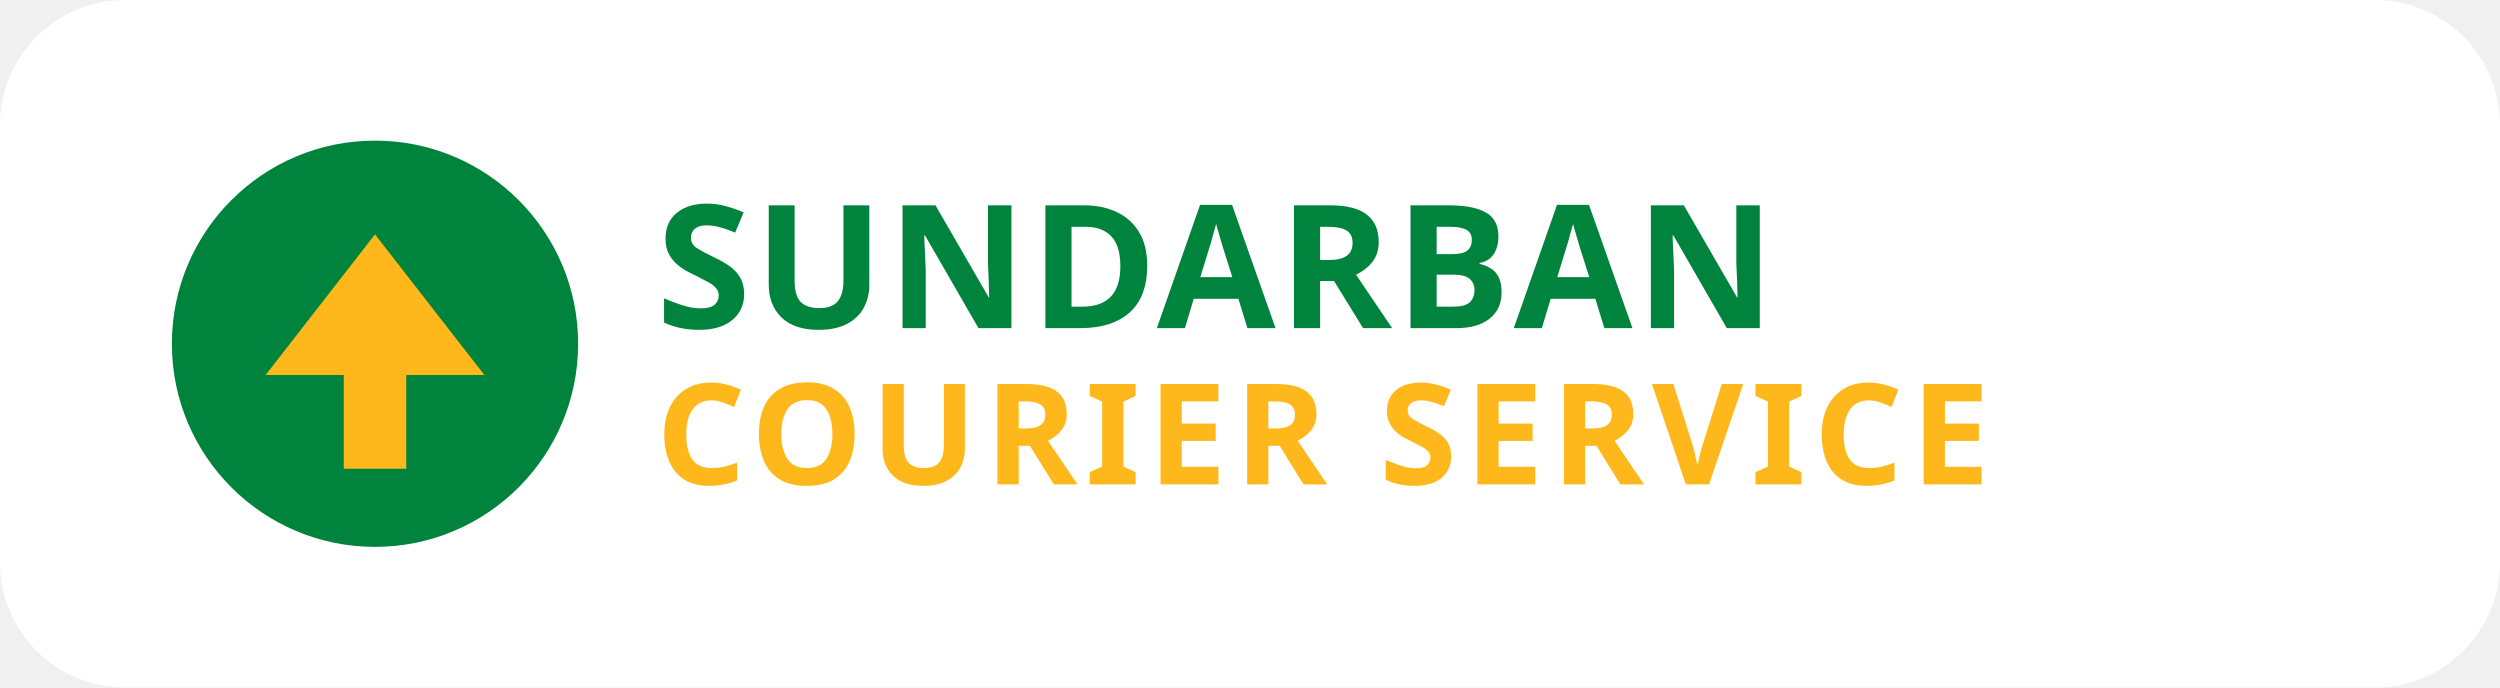
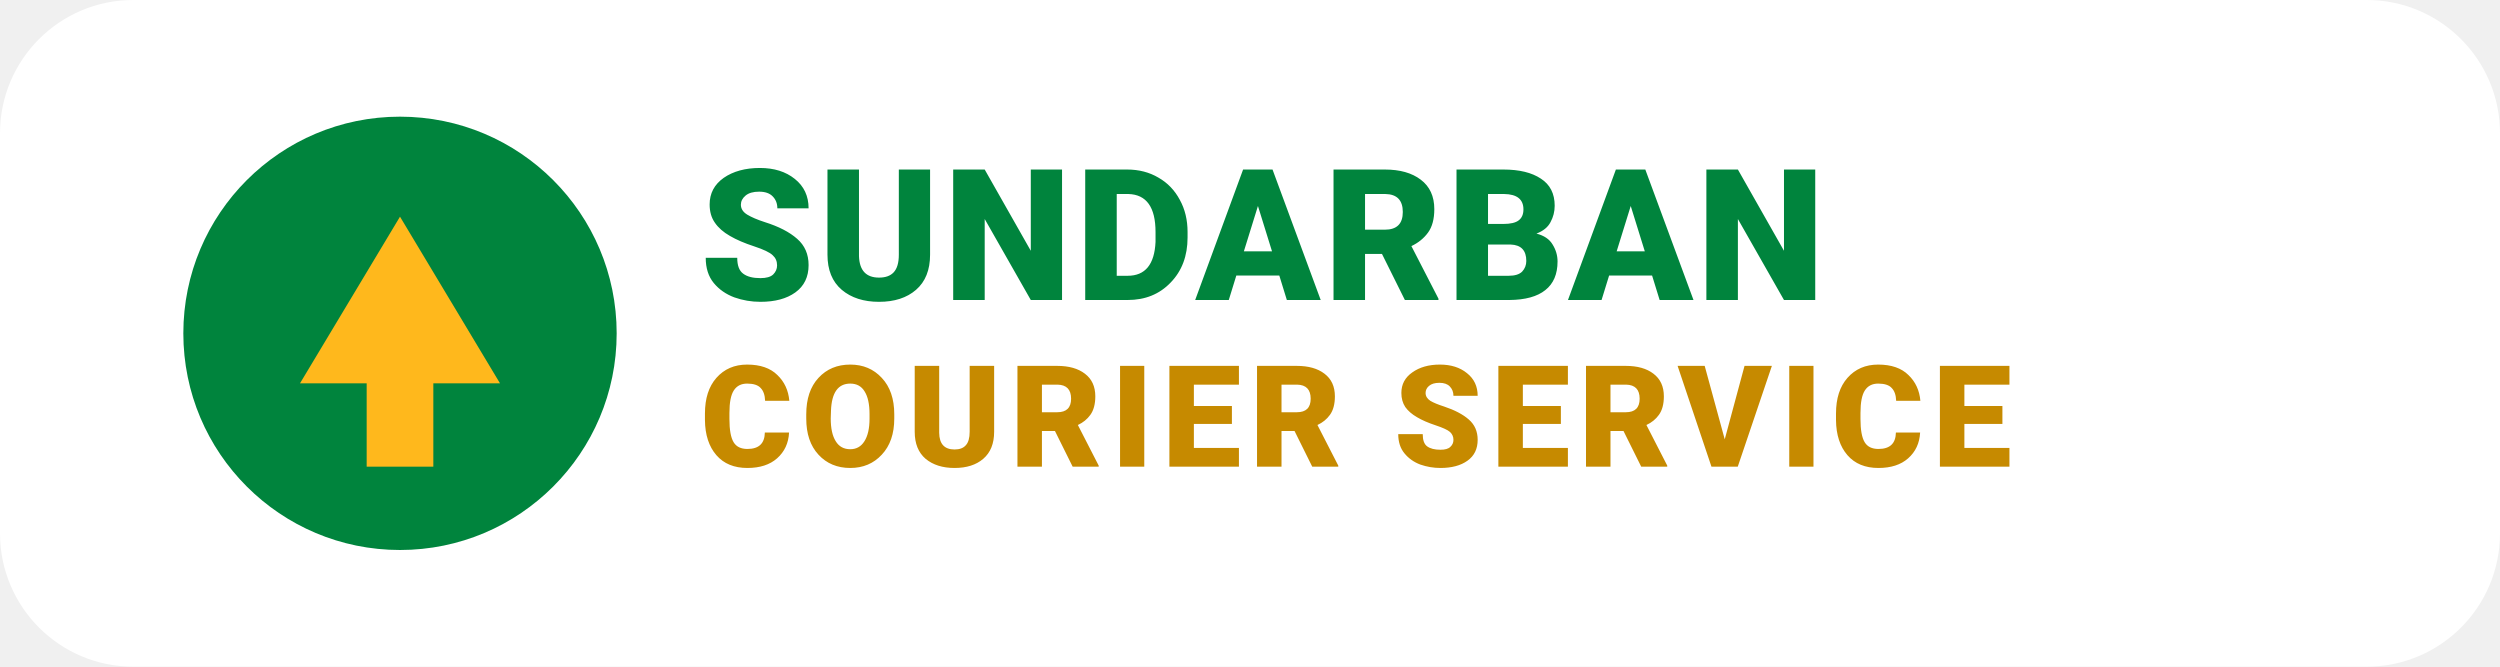
- <svg xmlns="http://www.w3.org/2000/svg" viewBox="0 0 160 44" width="160" height="44" fill="none">
-   <rect width="160" height="44" rx="8" fill="#FFFFFF" />
-   <g transform="translate(10, 8)">
+ <svg xmlns="http://www.w3.org/2000/svg" viewBox="0 0 150 40" width="150" height="40">
+   <rect width="150" height="40" rx="8" fill="#FFFFFF" />
+   <g transform="translate(10, 6)">
    <circle cx="14" cy="14" r="13" fill="#00843D" />
-     <path d="M7 16L14 7L21 16H16V22H12V16H7Z" fill="#FFB81C" />
-     <g transform="translate(32, 2)">
-       <text x="0" y="11" font-family="'Outfit', 'Segoe UI', sans-serif" font-size="11" font-weight="900" fill="#00843D" letter-spacing="0.2">SUNDARBAN</text>
-       <text x="0" y="21" font-family="'Outfit', 'Segoe UI', sans-serif" font-size="9" font-weight="700" fill="#FFB81C" letter-spacing="0.5">COURIER SERVICE</text>
-     </g>
+     <path d="M8 17L14 7L20 17H16V22H12V17H8Z" fill="#FFB81C" />
+     <text x="32" y="12" font-family="-apple-system, BlinkMacSystemFont, 'Segoe UI', Roboto, sans-serif" font-size="11" font-weight="900" fill="#00843D" letter-spacing="0.2">SUNDARBAN</text>
+     <text x="32" y="22" font-family="-apple-system, BlinkMacSystemFont, 'Segoe UI', Roboto, sans-serif" font-size="8.5" font-weight="800" fill="#C68A00" letter-spacing="0.5">COURIER SERVICE</text>
  </g>
</svg>
